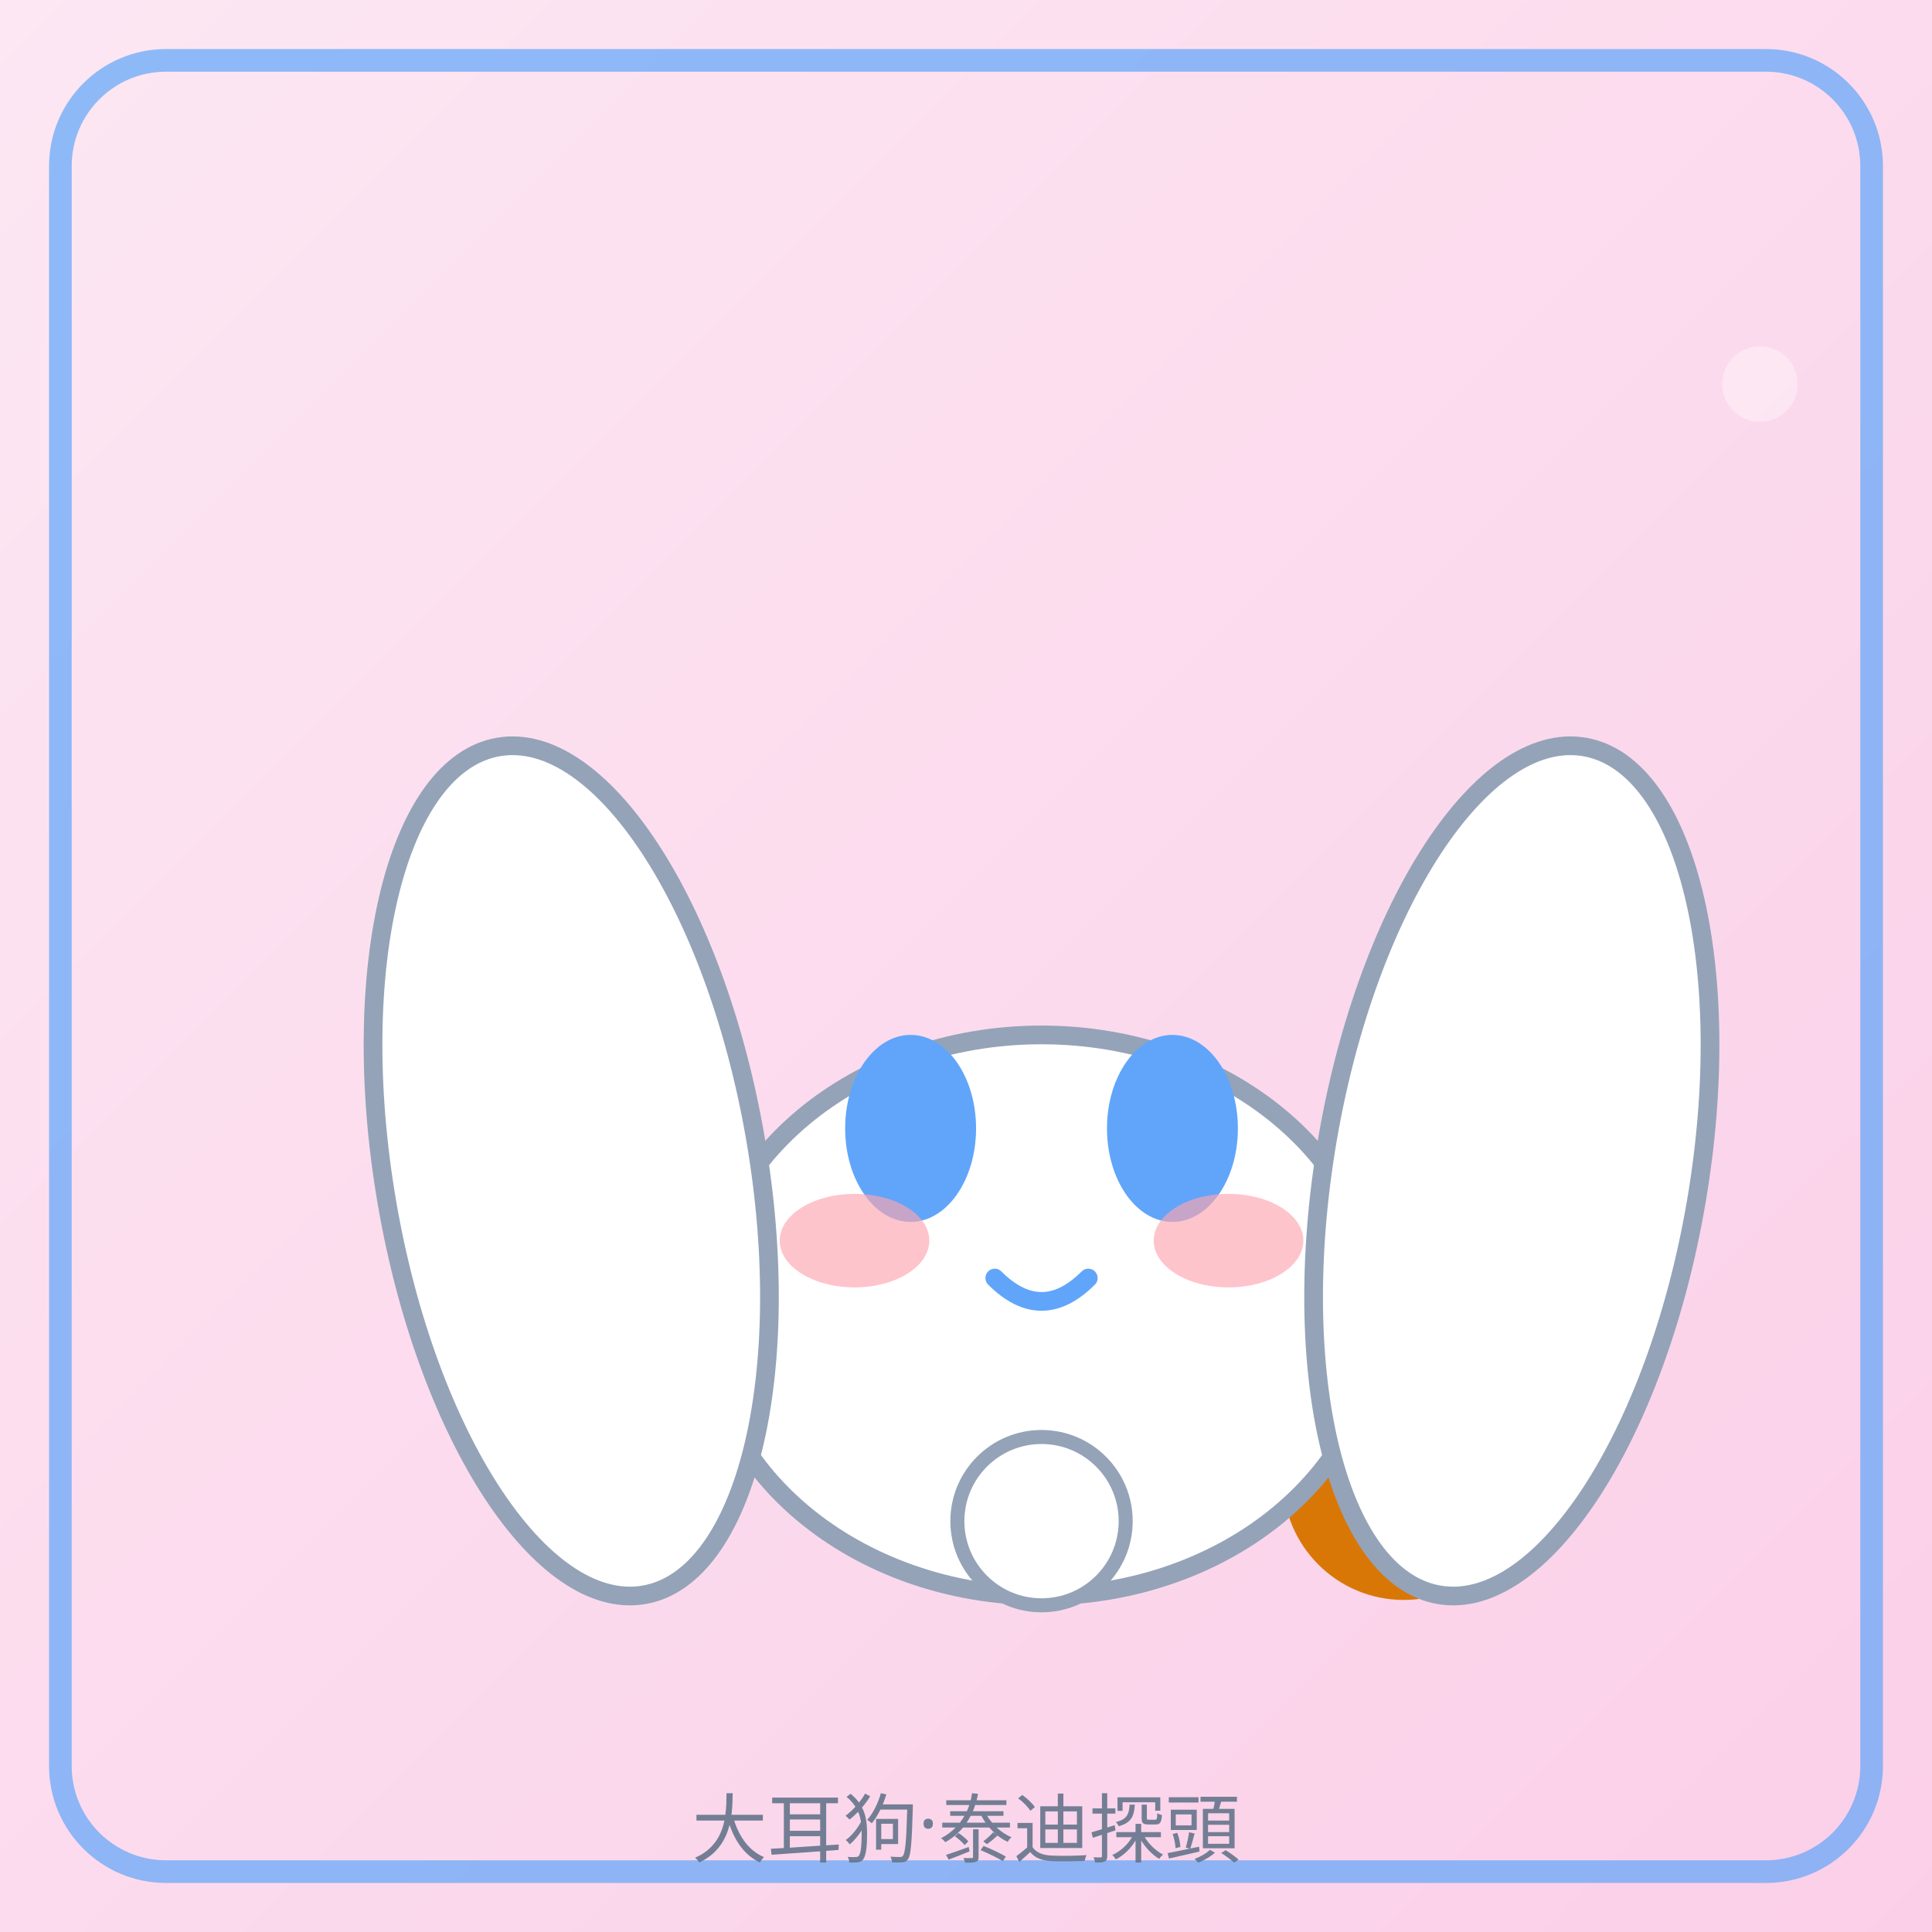
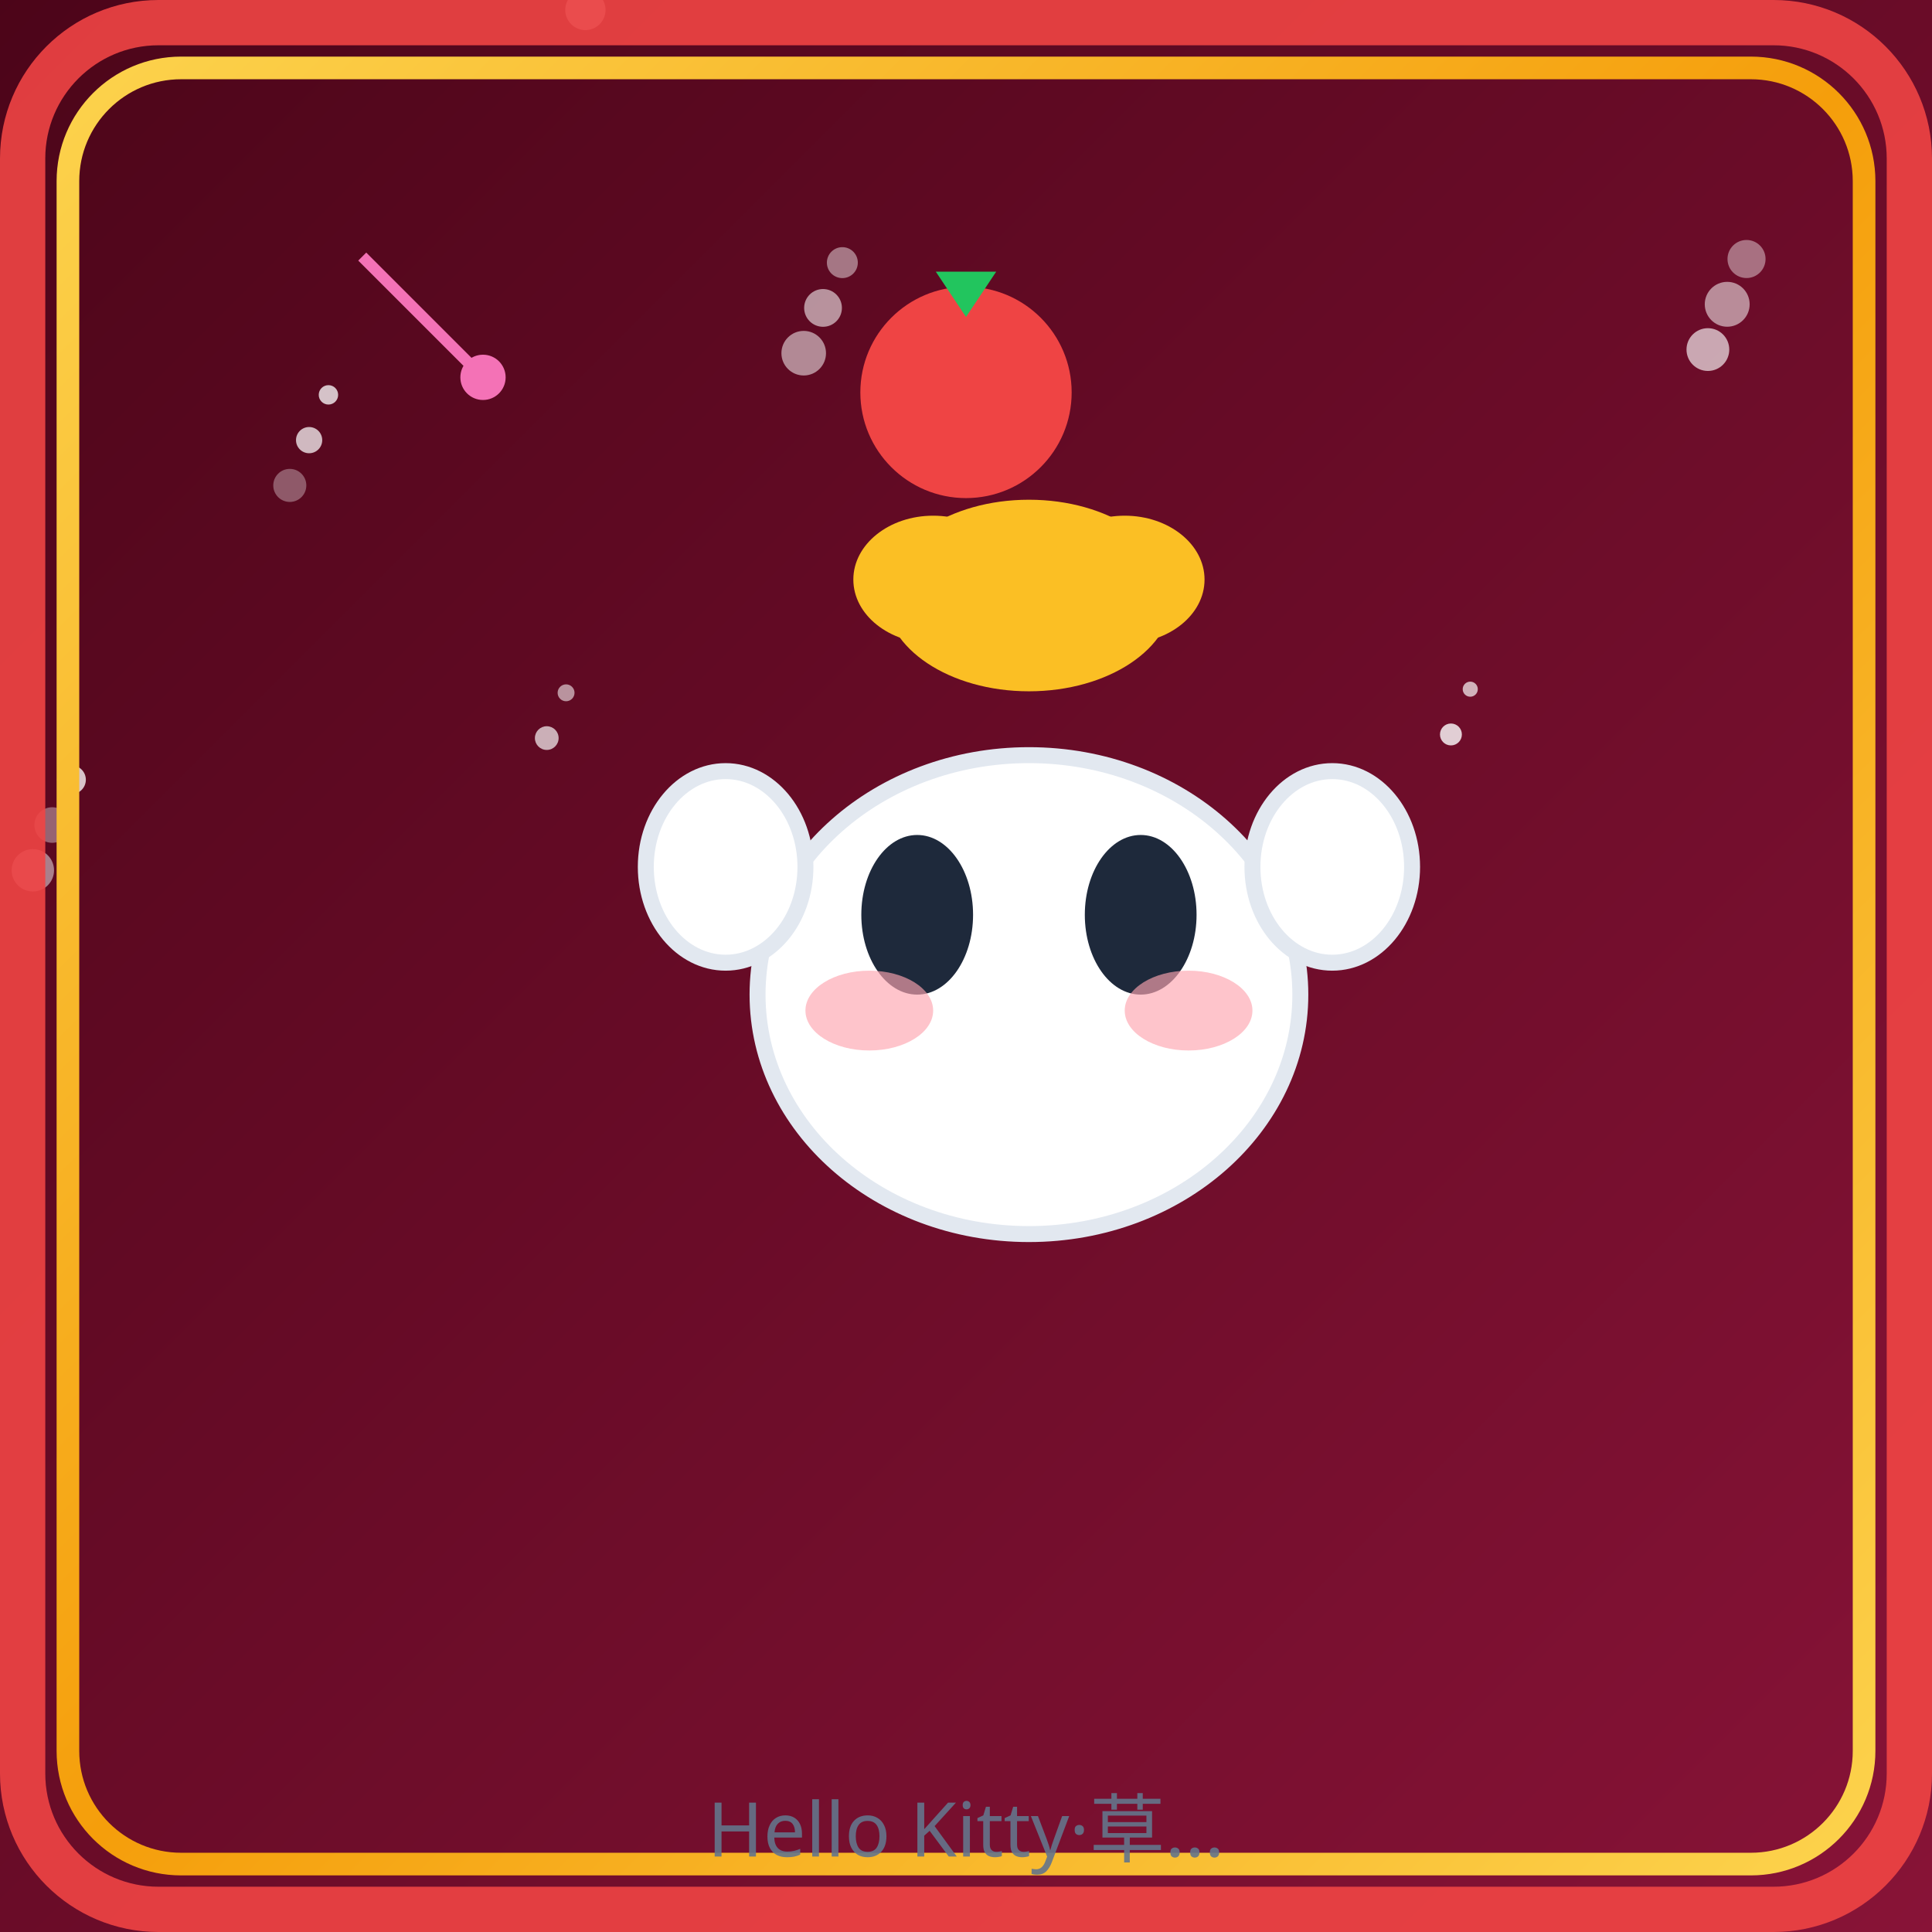
<svg xmlns="http://www.w3.org/2000/svg" viewBox="0 0 256 256" width="256" height="256">
  <defs>
    <linearGradient id="bg" x1="0%" y1="0%" x2="100%" y2="100%">
-       <stop offset="0%" stop-color="#fce7f3" />
-       <stop offset="100%" stop-color="#fbcfe8" />
+       <stop offset="0%" stop-color="#4c0519" />
+       <stop offset="100%" stop-color="#881337" />
    </linearGradient>
    <linearGradient id="gold" x1="0%" y1="0%" x2="100%" y2="100%">
      <stop offset="0%" stop-color="#fcd34d" />
      <stop offset="50%" stop-color="#f59e0b" />
      <stop offset="100%" stop-color="#fcd34d" />
    </linearGradient>
  </defs>
  <rect width="256" height="256" fill="url(#bg)" />
-   <circle cx="184.376" cy="184.376" r="3" fill="#fff" opacity="0.35" />
-   <circle cx="68.816" cy="117.632" r="4" fill="#fff" opacity="0.35" />
-   <circle cx="233.192" cy="50.888" r="5" fill="#fff" opacity="0.35" />
-   <circle cx="117.632" cy="200.144" r="3" fill="#fff" opacity="0.35" />
-   <circle cx="218.072" cy="133.4" r="4" fill="#fff" opacity="0.35" />
-   <circle cx="186" cy="196" r="16" fill="#d97706" />
-   <circle cx="178" cy="188" r="5" fill="#d97706" />
-   <circle cx="194" cy="188" r="5" fill="#d97706" />
-   <circle cx="182" cy="198" r="2" fill="#451a03" />
-   <circle cx="190" cy="198" r="2" fill="#451a03" />
-   <g transform="translate(138.008,152) rotate(0) scale(1.23901)">
-     <ellipse cx="0" cy="18" rx="36" ry="30" fill="#ffffff" stroke="#94a3b8" stroke-width="2" />
-     <ellipse cx="-50" cy="-6" rx="20" ry="46" fill="#ffffff" stroke="#94a3b8" stroke-width="2" transform="rotate(-9.736)" />
-     <ellipse cx="50" cy="-6" rx="20" ry="46" fill="#ffffff" stroke="#94a3b8" stroke-width="2" transform="rotate(9.736)" />
-     <ellipse cx="-14" cy="-2" rx="7" ry="10" fill="#60a5fa" />
-     <ellipse cx="14" cy="-2" rx="7" ry="10" fill="#60a5fa" />
+   <circle cx="194.816" cy="91.32" r="1" fill="#fff" opacity="0.68" />
+   <circle cx="231.424" cy="34.32" r="2.522" fill="#fff" opacity="0.413" />
+   <circle cx="192.256" cy="97.32" r="1.452" fill="#fff" opacity="0.793" />
+   <circle cx="228.864" cy="40.32" r="2.974" fill="#fff" opacity="0.526" />
+   <circle cx="9.472" cy="103.32" r="1.904" fill="#fff" opacity="0.758" />
+   <circle cx="226.304" cy="46.32" r="2.834" fill="#fff" opacity="0.639" />
+   <circle cx="6.912" cy="109.32" r="2.356" fill="#fff" opacity="0.371" />
+   <circle cx="43.52" cy="52.32" r="1.286" fill="#fff" opacity="0.752" />
+   <circle cx="4.352" cy="115.32" r="2.808" fill="#fff" opacity="0.484" />
+   <circle cx="40.96" cy="58.32" r="1.738" fill="#fff" opacity="0.717" />
+   <circle cx="77.568" cy="1.32" r="2.668" fill="#fff" opacity="0.597" />
+   <circle cx="38.4" cy="64.32" r="2.19" fill="#fff" opacity="0.33" />
+   <circle cx="75.008" cy="91.8" r="1.12" fill="#fff" opacity="0.562" />
+   <circle cx="111.616" cy="34.8" r="2.05" fill="#fff" opacity="0.443" />
+   <circle cx="72.448" cy="97.8" r="1.572" fill="#fff" opacity="0.675" />
+   <circle cx="109.056" cy="40.8" r="2.502" fill="#fff" opacity="0.556" />
+   <circle cx="145.664" cy="103.8" r="2.024" fill="#fff" opacity="0.788" />
+   <circle cx="106.496" cy="46.8" r="2.954" fill="#fff" opacity="0.521" />
+   <circle cx="128" cy="52" r="14" fill="#ef4444" />
+   <path d="M128 42 L132 36 L124 36 Z" fill="#22c55e" />
+   <circle cx="64" cy="50" r="3" fill="#f472b6" />
+   <line x1="64" y1="50" x2="48" y2="34" stroke="#f472b6" stroke-width="1.5" />
+   <g transform="translate(136.34,123.33) rotate(0) scale(1.05766)">
+     <ellipse cx="0" cy="8" rx="34" ry="30" fill="#fff" stroke="#e2e8f0" stroke-width="2" />
+     <ellipse cx="-38" cy="-8" rx="10" ry="12" fill="#fff" stroke="#e2e8f0" stroke-width="2" />
+     <ellipse cx="38" cy="-8" rx="10" ry="12" fill="#fff" stroke="#e2e8f0" stroke-width="2" />
+     <ellipse cx="0" cy="-42" rx="18" ry="12" fill="#fbbf24" />
+     <ellipse cx="-12" cy="-44" rx="10" ry="8" fill="#fbbf24" />
+     <ellipse cx="12" cy="-44" rx="10" ry="8" fill="#fbbf24" />
+     <ellipse cx="-14" cy="-2" rx="7" ry="10" fill="#1e293b" />
+     <ellipse cx="14" cy="-2" rx="7" ry="10" fill="#1e293b" />
    <ellipse cx="-20" cy="10" rx="8" ry="5" fill="#fda4af" opacity="0.65" />
    <ellipse cx="20" cy="10" rx="8" ry="5" fill="#fda4af" opacity="0.65" />
-     <path d="M-5 14 Q0 19 5 14" fill="none" stroke="#60a5fa" stroke-width="2" stroke-linecap="round" />
-     <circle cx="0" cy="40" r="9" fill="#ffffff" stroke="#94a3b8" stroke-width="1.5" />
+     <ellipse cx="-6" cy="-6" r="2.5" fill="#1e293b" />
+     <ellipse cx="6" cy="-6" r="2.5" fill="#1e293b" />
  </g>
-   <rect x="8" y="8" width="240" height="240" rx="14" fill="none" stroke="#60a5fa" stroke-width="3" opacity="0.7" />
-   <text x="128" y="246" text-anchor="middle" font-family="Segoe UI, sans-serif" font-size="10" fill="#64748b" opacity="0.9">大耳狗·泰迪探頭</text>
+   <rect x="3" y="3" width="250" height="250" rx="18" fill="none" stroke="#ef4444" stroke-width="6" opacity="0.9" />
+   <rect x="9" y="9" width="238" height="238" rx="15" fill="none" stroke="url(#gold)" stroke-width="3" />
+   <text x="128" y="246" text-anchor="middle" font-family="Segoe UI, sans-serif" font-size="10" fill="#64748b" opacity="0.9">Hello Kitty·草…</text>
</svg>
